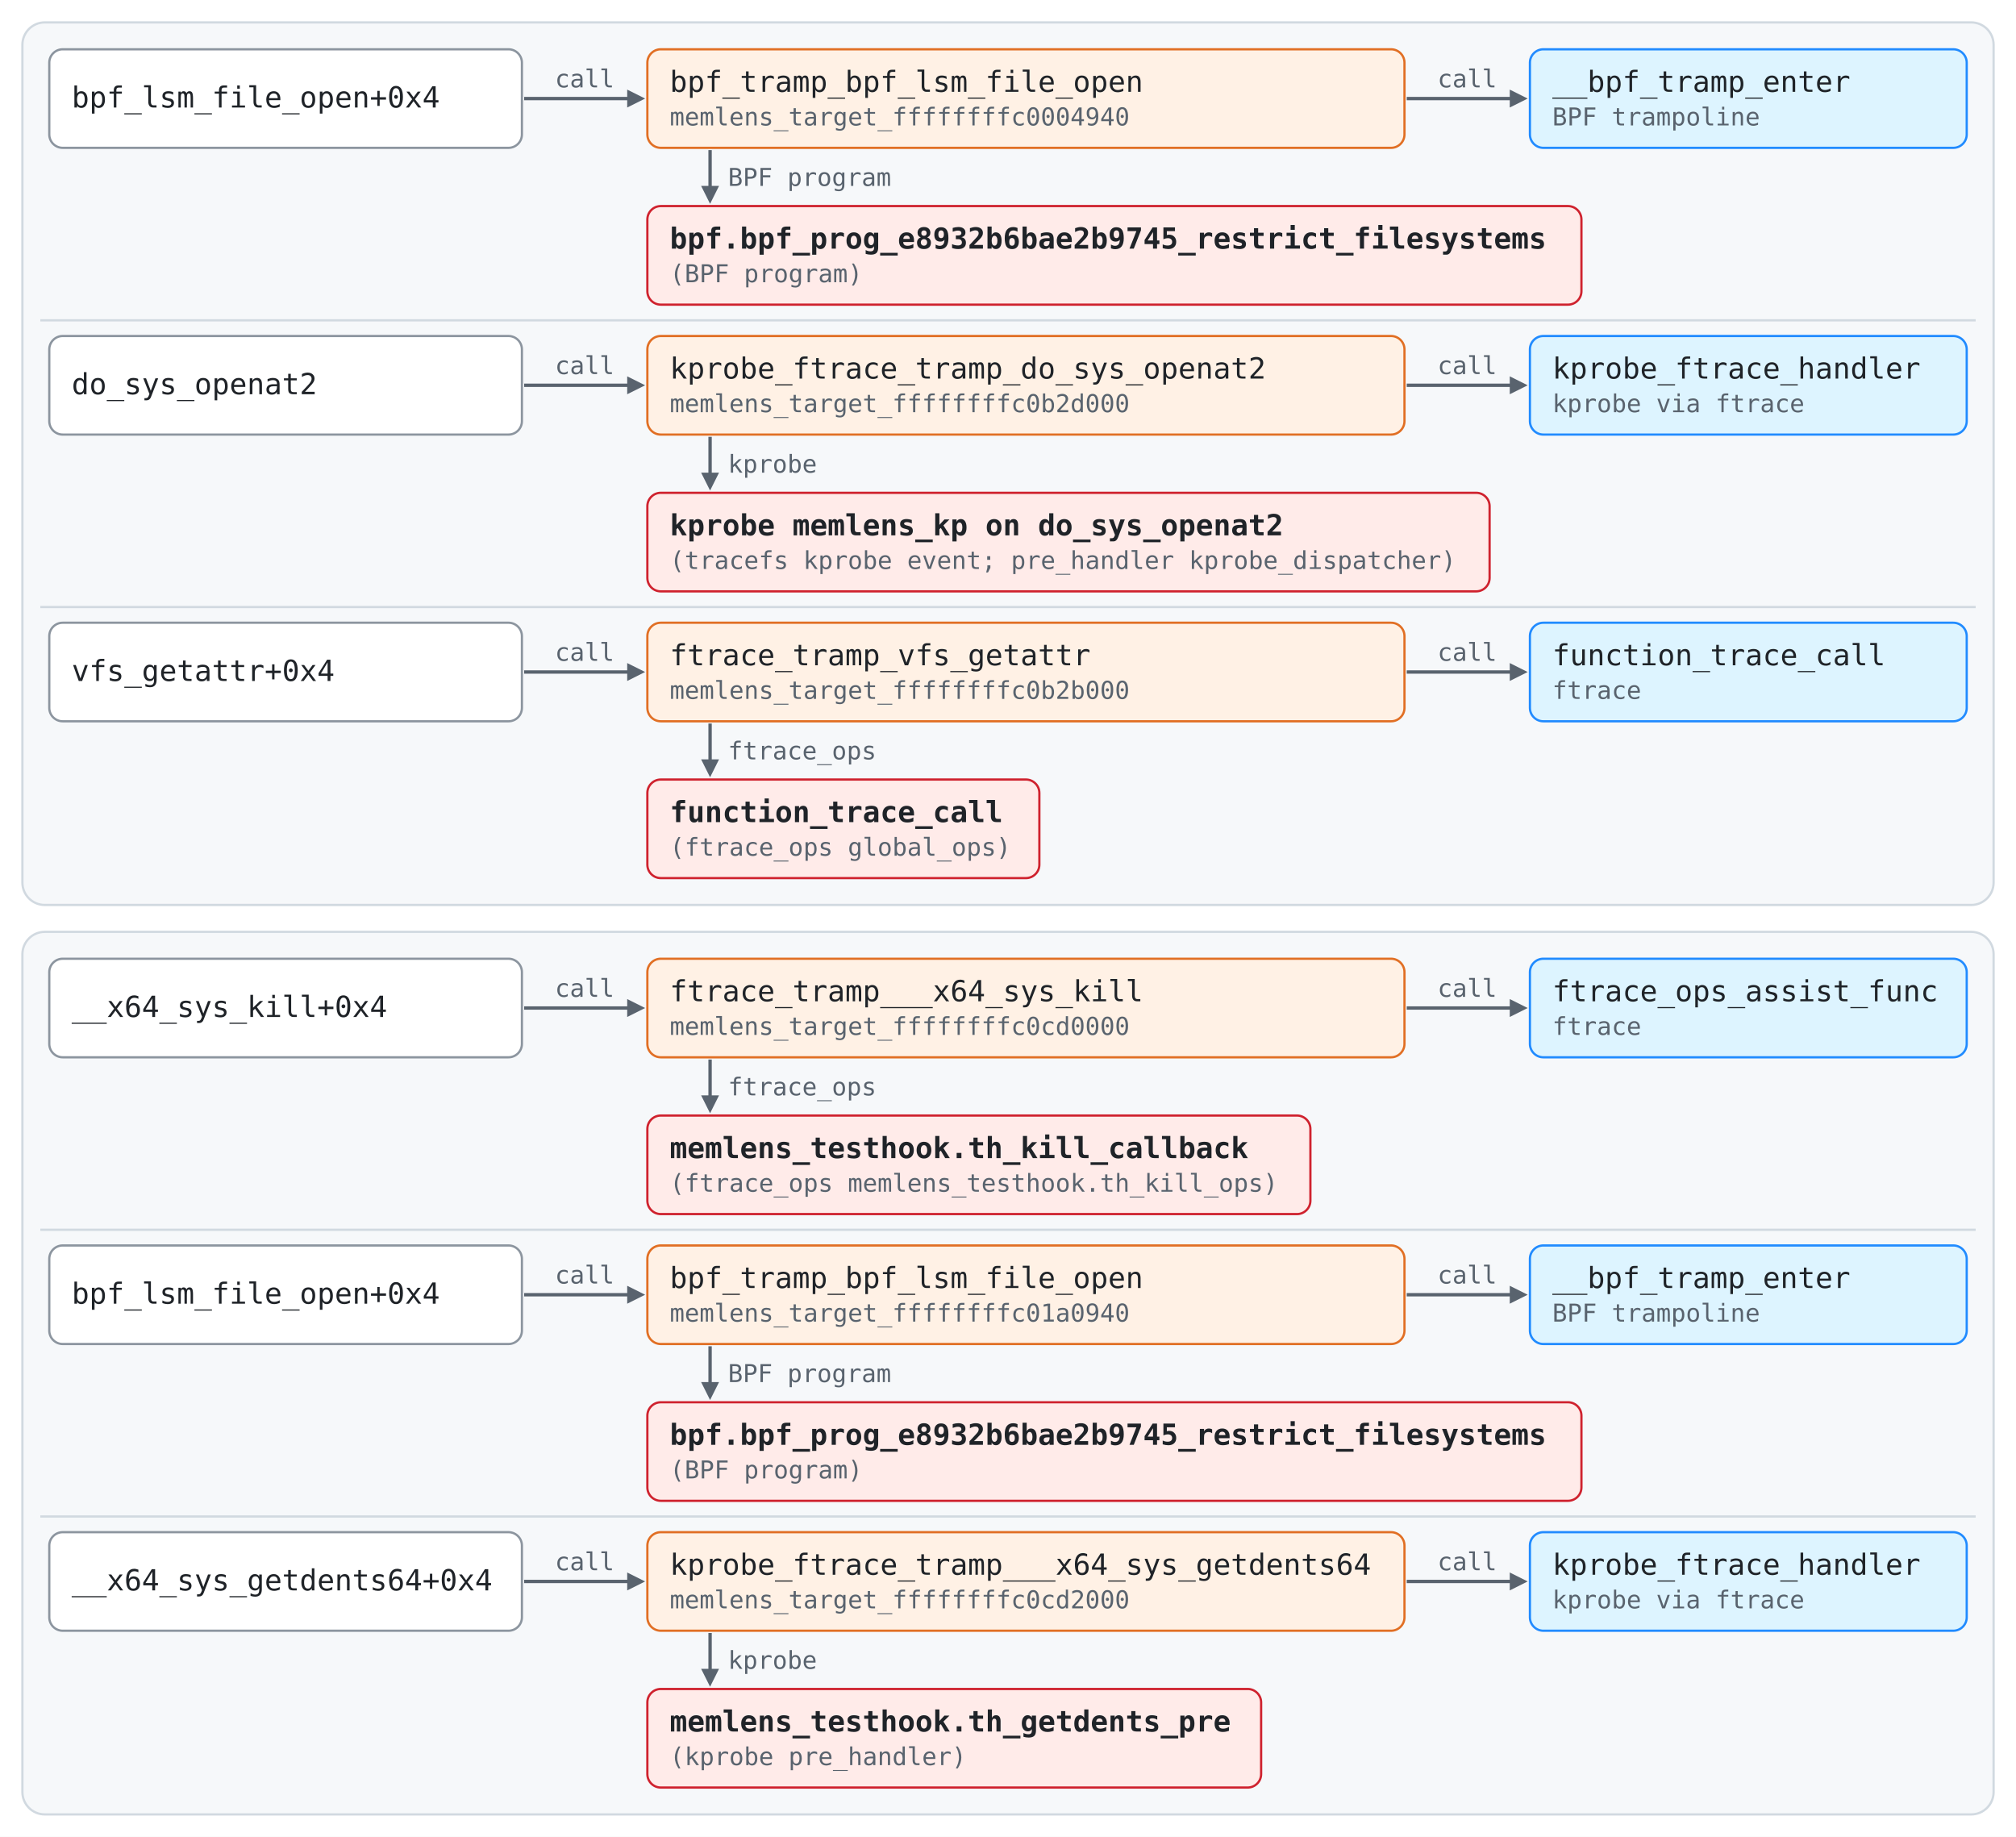
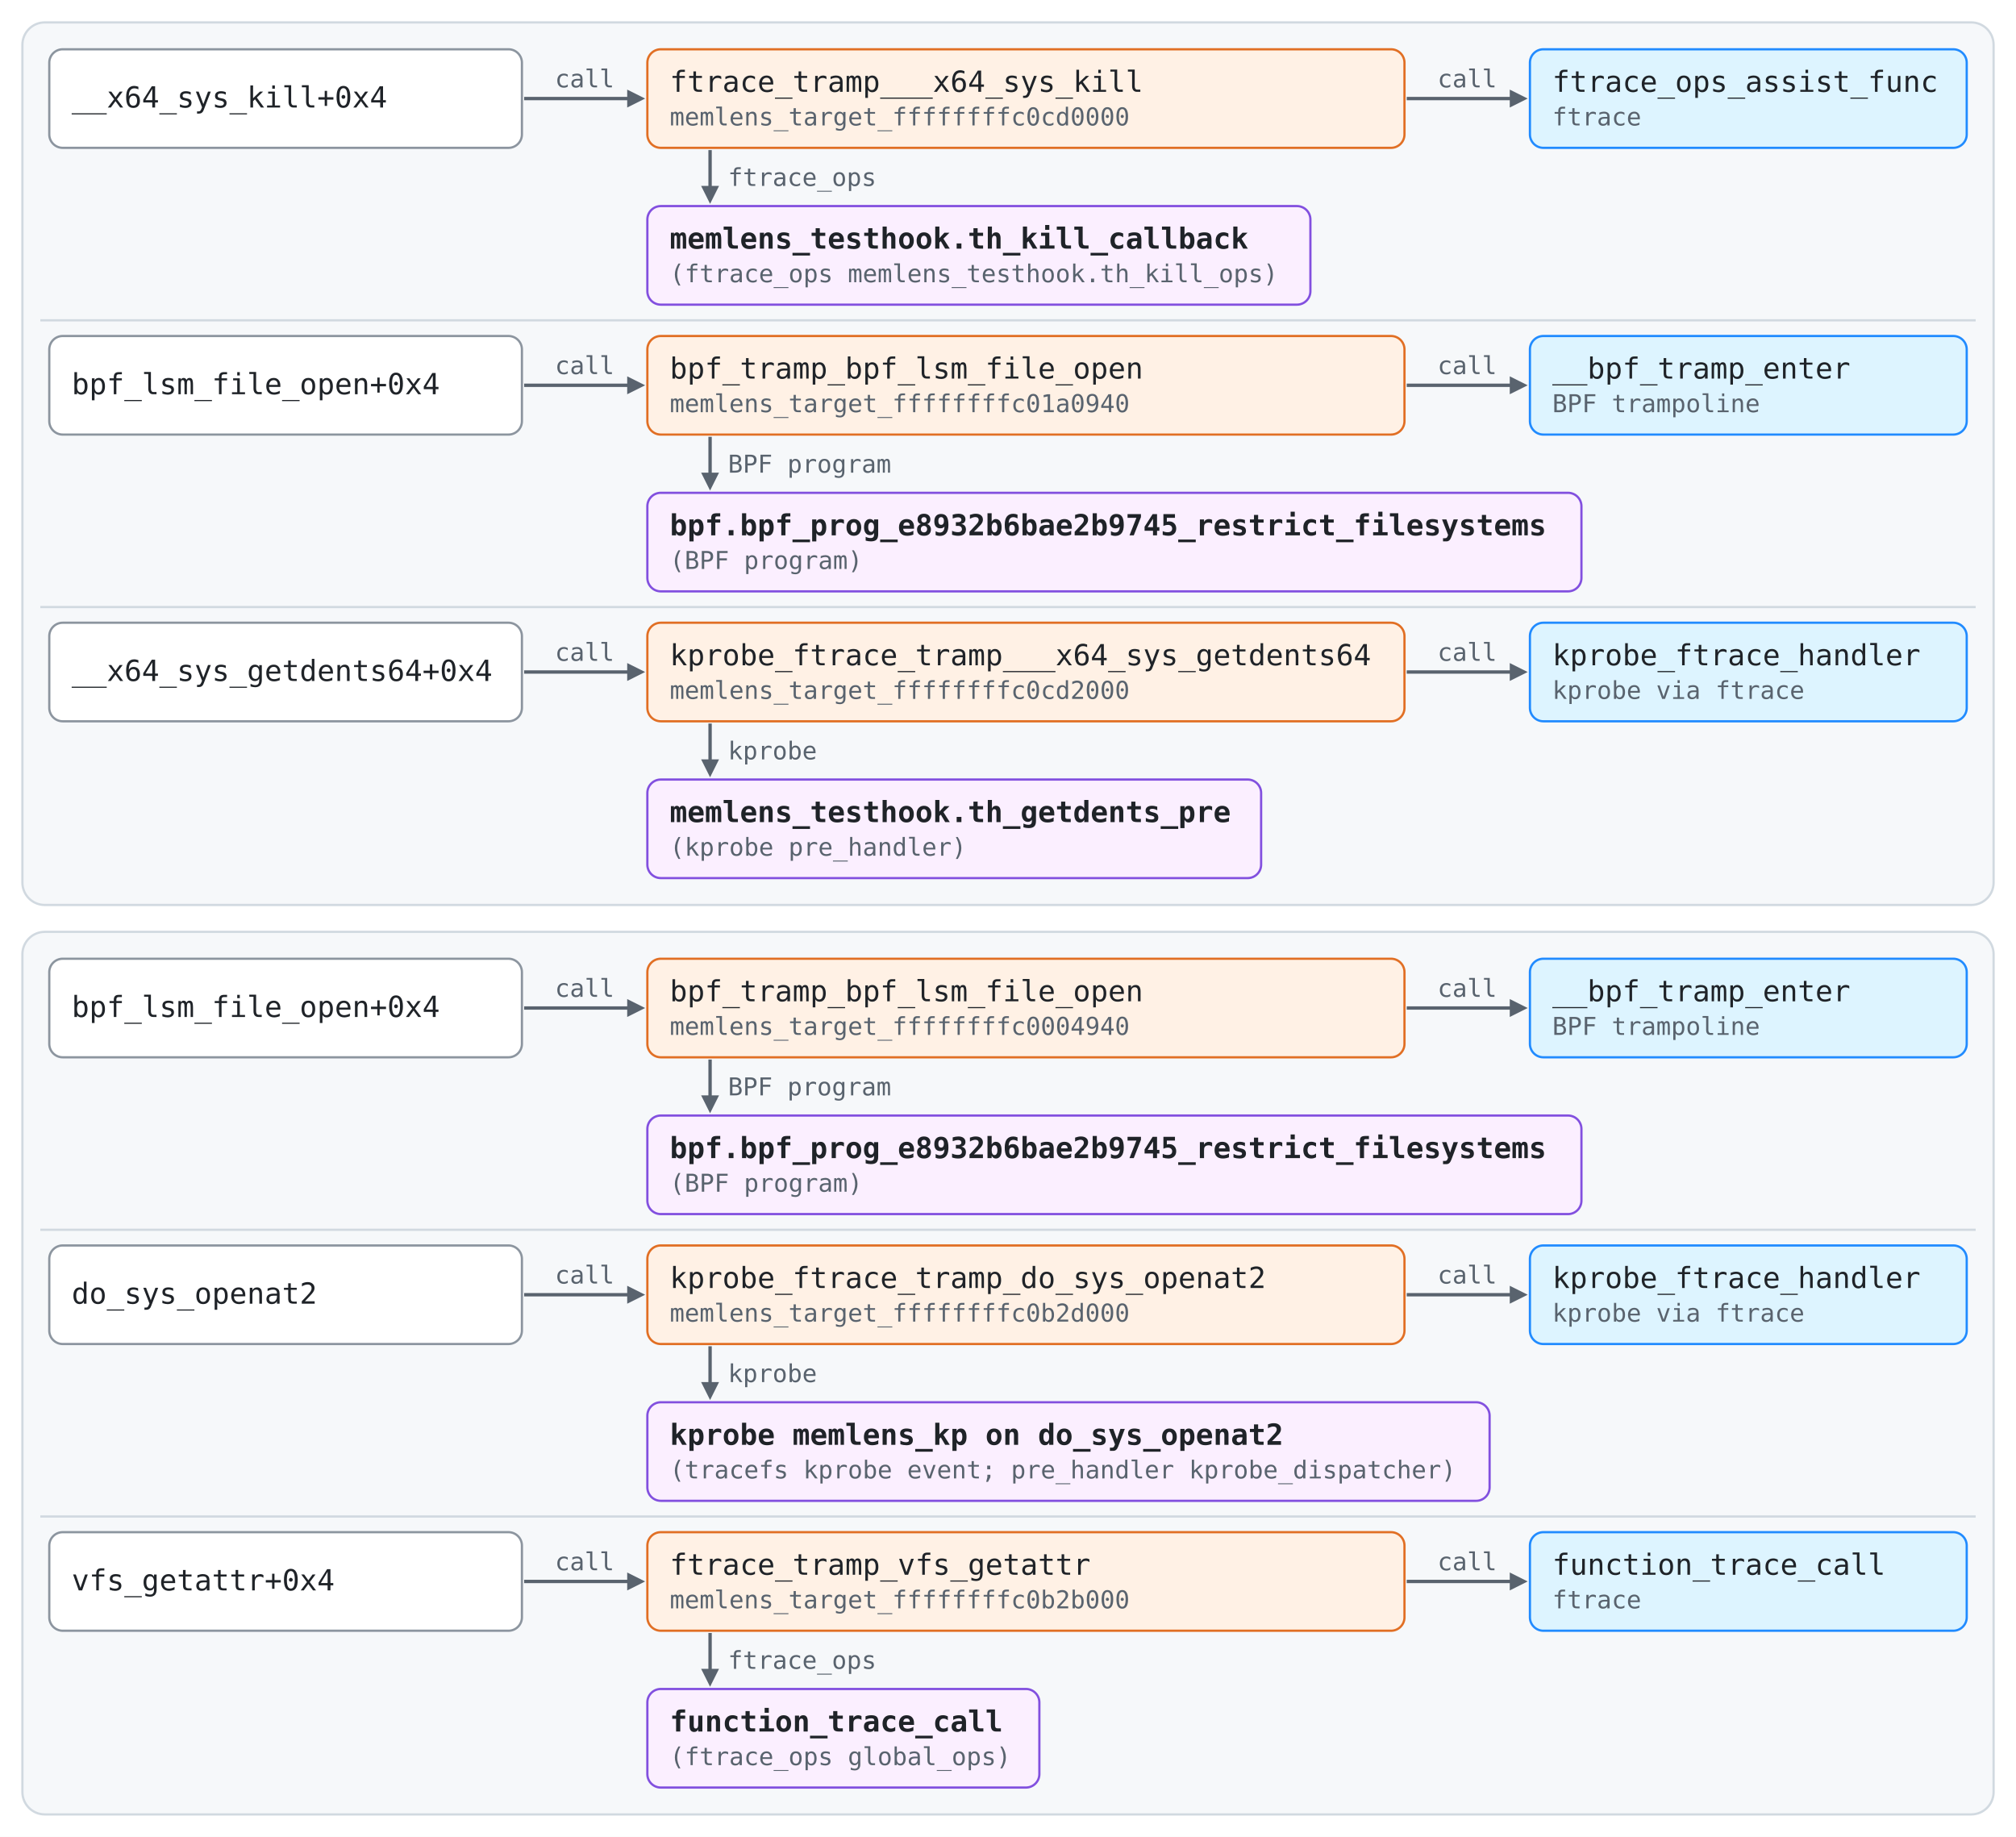
<svg xmlns="http://www.w3.org/2000/svg" width="900" height="820" viewBox="0 0 900 820" font-family="monospace">
  <rect width="900" height="820" fill="#ffffff" />
  <g class="panel">
    <rect x="10" y="10" width="880" height="394" rx="10" fill="#f6f8fa" stroke="#d1d9e0" />
    <g class="lane">
      <rect x="22" y="22" width="211" height="44" rx="6" fill="#ffffff" stroke="#8c959f" />
-       <text class="site" x="32" y="48" font-size="13" fill="#1f2328">bpf_lsm_file_open+0x4</text>
+       <text class="site" x="32" y="48" font-size="13" fill="#1f2328">__x64_sys_kill+0x4</text>
      <rect x="289" y="22" width="338" height="44" rx="6" fill="#fff1e5" stroke="#e16f24" />
-       <text class="page" x="299" y="41" font-size="13" fill="#1f2328">bpf_tramp_bpf_lsm_file_open</text>
-       <text class="page-label" x="299" y="56" font-size="11" fill="#59636e">memlens_target_ffffffffc0004940</text>
+       <text class="page" x="299" y="41" font-size="13" fill="#1f2328">ftrace_tramp___x64_sys_kill</text>
+       <text class="page-label" x="299" y="56" font-size="11" fill="#59636e">memlens_target_ffffffffc0cd0000</text>
      <rect x="683" y="22" width="195" height="44" rx="6" fill="#ddf4ff" stroke="#218bff" />
-       <text class="handler" x="693" y="41" font-size="13" fill="#1f2328">__bpf_tramp_enter</text>
-       <text class="handler-label" x="693" y="56" font-size="11" fill="#59636e">BPF trampoline</text>
+       <text class="handler" x="693" y="41" font-size="13" fill="#1f2328">ftrace_ops_assist_func</text>
+       <text class="handler-label" x="693" y="56" font-size="11" fill="#59636e">ftrace</text>
      <line x1="234" y1="44" x2="281" y2="44" stroke="#59636e" stroke-width="1.5" />
      <polygon points="288,44 280,40 280,48" fill="#59636e" />
      <text class="edge" x="261" y="39" font-size="11" text-anchor="middle" fill="#59636e">call</text>
      <line x1="628" y1="44" x2="675" y2="44" stroke="#59636e" stroke-width="1.5" />
      <polygon points="682,44 674,40 674,48" fill="#59636e" />
      <text class="edge" x="655" y="39" font-size="11" text-anchor="middle" fill="#59636e">call</text>
      <line x1="317" y1="67" x2="317" y2="84" stroke="#59636e" stroke-width="1.5" />
      <polygon points="317,91 313,83 321,83" fill="#59636e" />
-       <text class="edge" x="325" y="83" font-size="11" fill="#59636e">BPF program</text>
-       <rect x="289" y="92" width="417" height="44" rx="6" fill="#ffebe9" stroke="#cf222e" />
-       <text class="owner" x="299" y="111" font-size="13" font-weight="bold" fill="#1f2328">bpf.bpf_prog_e8932b6bae2b9745_restrict_filesystems</text>
-       <text class="owner" x="299" y="126" font-size="11" fill="#59636e">(BPF program)</text>
+       <text class="edge" x="325" y="83" font-size="11" fill="#59636e">ftrace_ops</text>
+       <rect x="289" y="92" width="296" height="44" rx="6" fill="#fbefff" stroke="#8250df" />
+       <text class="owner" x="299" y="111" font-size="13" font-weight="bold" fill="#1f2328">memlens_testhook.th_kill_callback</text>
+       <text class="owner" x="299" y="126" font-size="11" fill="#59636e">(ftrace_ops memlens_testhook.th_kill_ops)</text>
    </g>
    <line x1="18" y1="143" x2="882" y2="143" stroke="#d1d9e0" />
    <g class="lane">
      <rect x="22" y="150" width="211" height="44" rx="6" fill="#ffffff" stroke="#8c959f" />
-       <text class="site" x="32" y="176" font-size="13" fill="#1f2328">do_sys_openat2</text>
+       <text class="site" x="32" y="176" font-size="13" fill="#1f2328">bpf_lsm_file_open+0x4</text>
      <rect x="289" y="150" width="338" height="44" rx="6" fill="#fff1e5" stroke="#e16f24" />
-       <text class="page" x="299" y="169" font-size="13" fill="#1f2328">kprobe_ftrace_tramp_do_sys_openat2</text>
-       <text class="page-label" x="299" y="184" font-size="11" fill="#59636e">memlens_target_ffffffffc0b2d000</text>
+       <text class="page" x="299" y="169" font-size="13" fill="#1f2328">bpf_tramp_bpf_lsm_file_open</text>
+       <text class="page-label" x="299" y="184" font-size="11" fill="#59636e">memlens_target_ffffffffc01a0940</text>
      <rect x="683" y="150" width="195" height="44" rx="6" fill="#ddf4ff" stroke="#218bff" />
-       <text class="handler" x="693" y="169" font-size="13" fill="#1f2328">kprobe_ftrace_handler</text>
-       <text class="handler-label" x="693" y="184" font-size="11" fill="#59636e">kprobe via ftrace</text>
+       <text class="handler" x="693" y="169" font-size="13" fill="#1f2328">__bpf_tramp_enter</text>
+       <text class="handler-label" x="693" y="184" font-size="11" fill="#59636e">BPF trampoline</text>
      <line x1="234" y1="172" x2="281" y2="172" stroke="#59636e" stroke-width="1.5" />
      <polygon points="288,172 280,168 280,176" fill="#59636e" />
      <text class="edge" x="261" y="167" font-size="11" text-anchor="middle" fill="#59636e">call</text>
      <line x1="628" y1="172" x2="675" y2="172" stroke="#59636e" stroke-width="1.5" />
      <polygon points="682,172 674,168 674,176" fill="#59636e" />
      <text class="edge" x="655" y="167" font-size="11" text-anchor="middle" fill="#59636e">call</text>
      <line x1="317" y1="195" x2="317" y2="212" stroke="#59636e" stroke-width="1.5" />
      <polygon points="317,219 313,211 321,211" fill="#59636e" />
-       <text class="edge" x="325" y="211" font-size="11" fill="#59636e">kprobe</text>
-       <rect x="289" y="220" width="376" height="44" rx="6" fill="#ffebe9" stroke="#cf222e" />
-       <text class="owner" x="299" y="239" font-size="13" font-weight="bold" fill="#1f2328">kprobe memlens_kp on do_sys_openat2</text>
-       <text class="owner" x="299" y="254" font-size="11" fill="#59636e">(tracefs kprobe event; pre_handler kprobe_dispatcher)</text>
+       <text class="edge" x="325" y="211" font-size="11" fill="#59636e">BPF program</text>
+       <rect x="289" y="220" width="417" height="44" rx="6" fill="#fbefff" stroke="#8250df" />
+       <text class="owner" x="299" y="239" font-size="13" font-weight="bold" fill="#1f2328">bpf.bpf_prog_e8932b6bae2b9745_restrict_filesystems</text>
+       <text class="owner" x="299" y="254" font-size="11" fill="#59636e">(BPF program)</text>
    </g>
    <line x1="18" y1="271" x2="882" y2="271" stroke="#d1d9e0" />
    <g class="lane">
      <rect x="22" y="278" width="211" height="44" rx="6" fill="#ffffff" stroke="#8c959f" />
-       <text class="site" x="32" y="304" font-size="13" fill="#1f2328">vfs_getattr+0x4</text>
+       <text class="site" x="32" y="304" font-size="13" fill="#1f2328">__x64_sys_getdents64+0x4</text>
      <rect x="289" y="278" width="338" height="44" rx="6" fill="#fff1e5" stroke="#e16f24" />
-       <text class="page" x="299" y="297" font-size="13" fill="#1f2328">ftrace_tramp_vfs_getattr</text>
-       <text class="page-label" x="299" y="312" font-size="11" fill="#59636e">memlens_target_ffffffffc0b2b000</text>
+       <text class="page" x="299" y="297" font-size="13" fill="#1f2328">kprobe_ftrace_tramp___x64_sys_getdents64</text>
+       <text class="page-label" x="299" y="312" font-size="11" fill="#59636e">memlens_target_ffffffffc0cd2000</text>
      <rect x="683" y="278" width="195" height="44" rx="6" fill="#ddf4ff" stroke="#218bff" />
-       <text class="handler" x="693" y="297" font-size="13" fill="#1f2328">function_trace_call</text>
-       <text class="handler-label" x="693" y="312" font-size="11" fill="#59636e">ftrace</text>
+       <text class="handler" x="693" y="297" font-size="13" fill="#1f2328">kprobe_ftrace_handler</text>
+       <text class="handler-label" x="693" y="312" font-size="11" fill="#59636e">kprobe via ftrace</text>
      <line x1="234" y1="300" x2="281" y2="300" stroke="#59636e" stroke-width="1.5" />
      <polygon points="288,300 280,296 280,304" fill="#59636e" />
      <text class="edge" x="261" y="295" font-size="11" text-anchor="middle" fill="#59636e">call</text>
      <line x1="628" y1="300" x2="675" y2="300" stroke="#59636e" stroke-width="1.5" />
      <polygon points="682,300 674,296 674,304" fill="#59636e" />
      <text class="edge" x="655" y="295" font-size="11" text-anchor="middle" fill="#59636e">call</text>
      <line x1="317" y1="323" x2="317" y2="340" stroke="#59636e" stroke-width="1.5" />
      <polygon points="317,347 313,339 321,339" fill="#59636e" />
-       <text class="edge" x="325" y="339" font-size="11" fill="#59636e">ftrace_ops</text>
-       <rect x="289" y="348" width="175" height="44" rx="6" fill="#ffebe9" stroke="#cf222e" />
-       <text class="owner" x="299" y="367" font-size="13" font-weight="bold" fill="#1f2328">function_trace_call</text>
-       <text class="owner" x="299" y="382" font-size="11" fill="#59636e">(ftrace_ops global_ops)</text>
+       <text class="edge" x="325" y="339" font-size="11" fill="#59636e">kprobe</text>
+       <rect x="289" y="348" width="274" height="44" rx="6" fill="#fbefff" stroke="#8250df" />
+       <text class="owner" x="299" y="367" font-size="13" font-weight="bold" fill="#1f2328">memlens_testhook.th_getdents_pre</text>
+       <text class="owner" x="299" y="382" font-size="11" fill="#59636e">(kprobe pre_handler)</text>
    </g>
  </g>
  <g class="panel">
    <rect x="10" y="416" width="880" height="394" rx="10" fill="#f6f8fa" stroke="#d1d9e0" />
    <g class="lane">
      <rect x="22" y="428" width="211" height="44" rx="6" fill="#ffffff" stroke="#8c959f" />
-       <text class="site" x="32" y="454" font-size="13" fill="#1f2328">__x64_sys_kill+0x4</text>
+       <text class="site" x="32" y="454" font-size="13" fill="#1f2328">bpf_lsm_file_open+0x4</text>
      <rect x="289" y="428" width="338" height="44" rx="6" fill="#fff1e5" stroke="#e16f24" />
-       <text class="page" x="299" y="447" font-size="13" fill="#1f2328">ftrace_tramp___x64_sys_kill</text>
-       <text class="page-label" x="299" y="462" font-size="11" fill="#59636e">memlens_target_ffffffffc0cd0000</text>
+       <text class="page" x="299" y="447" font-size="13" fill="#1f2328">bpf_tramp_bpf_lsm_file_open</text>
+       <text class="page-label" x="299" y="462" font-size="11" fill="#59636e">memlens_target_ffffffffc0004940</text>
      <rect x="683" y="428" width="195" height="44" rx="6" fill="#ddf4ff" stroke="#218bff" />
-       <text class="handler" x="693" y="447" font-size="13" fill="#1f2328">ftrace_ops_assist_func</text>
-       <text class="handler-label" x="693" y="462" font-size="11" fill="#59636e">ftrace</text>
+       <text class="handler" x="693" y="447" font-size="13" fill="#1f2328">__bpf_tramp_enter</text>
+       <text class="handler-label" x="693" y="462" font-size="11" fill="#59636e">BPF trampoline</text>
      <line x1="234" y1="450" x2="281" y2="450" stroke="#59636e" stroke-width="1.5" />
      <polygon points="288,450 280,446 280,454" fill="#59636e" />
      <text class="edge" x="261" y="445" font-size="11" text-anchor="middle" fill="#59636e">call</text>
      <line x1="628" y1="450" x2="675" y2="450" stroke="#59636e" stroke-width="1.5" />
      <polygon points="682,450 674,446 674,454" fill="#59636e" />
      <text class="edge" x="655" y="445" font-size="11" text-anchor="middle" fill="#59636e">call</text>
      <line x1="317" y1="473" x2="317" y2="490" stroke="#59636e" stroke-width="1.5" />
      <polygon points="317,497 313,489 321,489" fill="#59636e" />
-       <text class="edge" x="325" y="489" font-size="11" fill="#59636e">ftrace_ops</text>
-       <rect x="289" y="498" width="296" height="44" rx="6" fill="#ffebe9" stroke="#cf222e" />
-       <text class="owner" x="299" y="517" font-size="13" font-weight="bold" fill="#1f2328">memlens_testhook.th_kill_callback</text>
-       <text class="owner" x="299" y="532" font-size="11" fill="#59636e">(ftrace_ops memlens_testhook.th_kill_ops)</text>
+       <text class="edge" x="325" y="489" font-size="11" fill="#59636e">BPF program</text>
+       <rect x="289" y="498" width="417" height="44" rx="6" fill="#fbefff" stroke="#8250df" />
+       <text class="owner" x="299" y="517" font-size="13" font-weight="bold" fill="#1f2328">bpf.bpf_prog_e8932b6bae2b9745_restrict_filesystems</text>
+       <text class="owner" x="299" y="532" font-size="11" fill="#59636e">(BPF program)</text>
    </g>
    <line x1="18" y1="549" x2="882" y2="549" stroke="#d1d9e0" />
    <g class="lane">
      <rect x="22" y="556" width="211" height="44" rx="6" fill="#ffffff" stroke="#8c959f" />
-       <text class="site" x="32" y="582" font-size="13" fill="#1f2328">bpf_lsm_file_open+0x4</text>
+       <text class="site" x="32" y="582" font-size="13" fill="#1f2328">do_sys_openat2</text>
      <rect x="289" y="556" width="338" height="44" rx="6" fill="#fff1e5" stroke="#e16f24" />
-       <text class="page" x="299" y="575" font-size="13" fill="#1f2328">bpf_tramp_bpf_lsm_file_open</text>
-       <text class="page-label" x="299" y="590" font-size="11" fill="#59636e">memlens_target_ffffffffc01a0940</text>
+       <text class="page" x="299" y="575" font-size="13" fill="#1f2328">kprobe_ftrace_tramp_do_sys_openat2</text>
+       <text class="page-label" x="299" y="590" font-size="11" fill="#59636e">memlens_target_ffffffffc0b2d000</text>
      <rect x="683" y="556" width="195" height="44" rx="6" fill="#ddf4ff" stroke="#218bff" />
-       <text class="handler" x="693" y="575" font-size="13" fill="#1f2328">__bpf_tramp_enter</text>
-       <text class="handler-label" x="693" y="590" font-size="11" fill="#59636e">BPF trampoline</text>
+       <text class="handler" x="693" y="575" font-size="13" fill="#1f2328">kprobe_ftrace_handler</text>
+       <text class="handler-label" x="693" y="590" font-size="11" fill="#59636e">kprobe via ftrace</text>
      <line x1="234" y1="578" x2="281" y2="578" stroke="#59636e" stroke-width="1.5" />
      <polygon points="288,578 280,574 280,582" fill="#59636e" />
      <text class="edge" x="261" y="573" font-size="11" text-anchor="middle" fill="#59636e">call</text>
      <line x1="628" y1="578" x2="675" y2="578" stroke="#59636e" stroke-width="1.5" />
      <polygon points="682,578 674,574 674,582" fill="#59636e" />
      <text class="edge" x="655" y="573" font-size="11" text-anchor="middle" fill="#59636e">call</text>
      <line x1="317" y1="601" x2="317" y2="618" stroke="#59636e" stroke-width="1.5" />
      <polygon points="317,625 313,617 321,617" fill="#59636e" />
-       <text class="edge" x="325" y="617" font-size="11" fill="#59636e">BPF program</text>
-       <rect x="289" y="626" width="417" height="44" rx="6" fill="#ffebe9" stroke="#cf222e" />
-       <text class="owner" x="299" y="645" font-size="13" font-weight="bold" fill="#1f2328">bpf.bpf_prog_e8932b6bae2b9745_restrict_filesystems</text>
-       <text class="owner" x="299" y="660" font-size="11" fill="#59636e">(BPF program)</text>
+       <text class="edge" x="325" y="617" font-size="11" fill="#59636e">kprobe</text>
+       <rect x="289" y="626" width="376" height="44" rx="6" fill="#fbefff" stroke="#8250df" />
+       <text class="owner" x="299" y="645" font-size="13" font-weight="bold" fill="#1f2328">kprobe memlens_kp on do_sys_openat2</text>
+       <text class="owner" x="299" y="660" font-size="11" fill="#59636e">(tracefs kprobe event; pre_handler kprobe_dispatcher)</text>
    </g>
    <line x1="18" y1="677" x2="882" y2="677" stroke="#d1d9e0" />
    <g class="lane">
      <rect x="22" y="684" width="211" height="44" rx="6" fill="#ffffff" stroke="#8c959f" />
-       <text class="site" x="32" y="710" font-size="13" fill="#1f2328">__x64_sys_getdents64+0x4</text>
+       <text class="site" x="32" y="710" font-size="13" fill="#1f2328">vfs_getattr+0x4</text>
      <rect x="289" y="684" width="338" height="44" rx="6" fill="#fff1e5" stroke="#e16f24" />
-       <text class="page" x="299" y="703" font-size="13" fill="#1f2328">kprobe_ftrace_tramp___x64_sys_getdents64</text>
-       <text class="page-label" x="299" y="718" font-size="11" fill="#59636e">memlens_target_ffffffffc0cd2000</text>
+       <text class="page" x="299" y="703" font-size="13" fill="#1f2328">ftrace_tramp_vfs_getattr</text>
+       <text class="page-label" x="299" y="718" font-size="11" fill="#59636e">memlens_target_ffffffffc0b2b000</text>
      <rect x="683" y="684" width="195" height="44" rx="6" fill="#ddf4ff" stroke="#218bff" />
-       <text class="handler" x="693" y="703" font-size="13" fill="#1f2328">kprobe_ftrace_handler</text>
-       <text class="handler-label" x="693" y="718" font-size="11" fill="#59636e">kprobe via ftrace</text>
+       <text class="handler" x="693" y="703" font-size="13" fill="#1f2328">function_trace_call</text>
+       <text class="handler-label" x="693" y="718" font-size="11" fill="#59636e">ftrace</text>
      <line x1="234" y1="706" x2="281" y2="706" stroke="#59636e" stroke-width="1.5" />
      <polygon points="288,706 280,702 280,710" fill="#59636e" />
      <text class="edge" x="261" y="701" font-size="11" text-anchor="middle" fill="#59636e">call</text>
      <line x1="628" y1="706" x2="675" y2="706" stroke="#59636e" stroke-width="1.5" />
      <polygon points="682,706 674,702 674,710" fill="#59636e" />
      <text class="edge" x="655" y="701" font-size="11" text-anchor="middle" fill="#59636e">call</text>
      <line x1="317" y1="729" x2="317" y2="746" stroke="#59636e" stroke-width="1.5" />
      <polygon points="317,753 313,745 321,745" fill="#59636e" />
-       <text class="edge" x="325" y="745" font-size="11" fill="#59636e">kprobe</text>
-       <rect x="289" y="754" width="274" height="44" rx="6" fill="#ffebe9" stroke="#cf222e" />
-       <text class="owner" x="299" y="773" font-size="13" font-weight="bold" fill="#1f2328">memlens_testhook.th_getdents_pre</text>
-       <text class="owner" x="299" y="788" font-size="11" fill="#59636e">(kprobe pre_handler)</text>
+       <text class="edge" x="325" y="745" font-size="11" fill="#59636e">ftrace_ops</text>
+       <rect x="289" y="754" width="175" height="44" rx="6" fill="#fbefff" stroke="#8250df" />
+       <text class="owner" x="299" y="773" font-size="13" font-weight="bold" fill="#1f2328">function_trace_call</text>
+       <text class="owner" x="299" y="788" font-size="11" fill="#59636e">(ftrace_ops global_ops)</text>
    </g>
  </g>
</svg>
